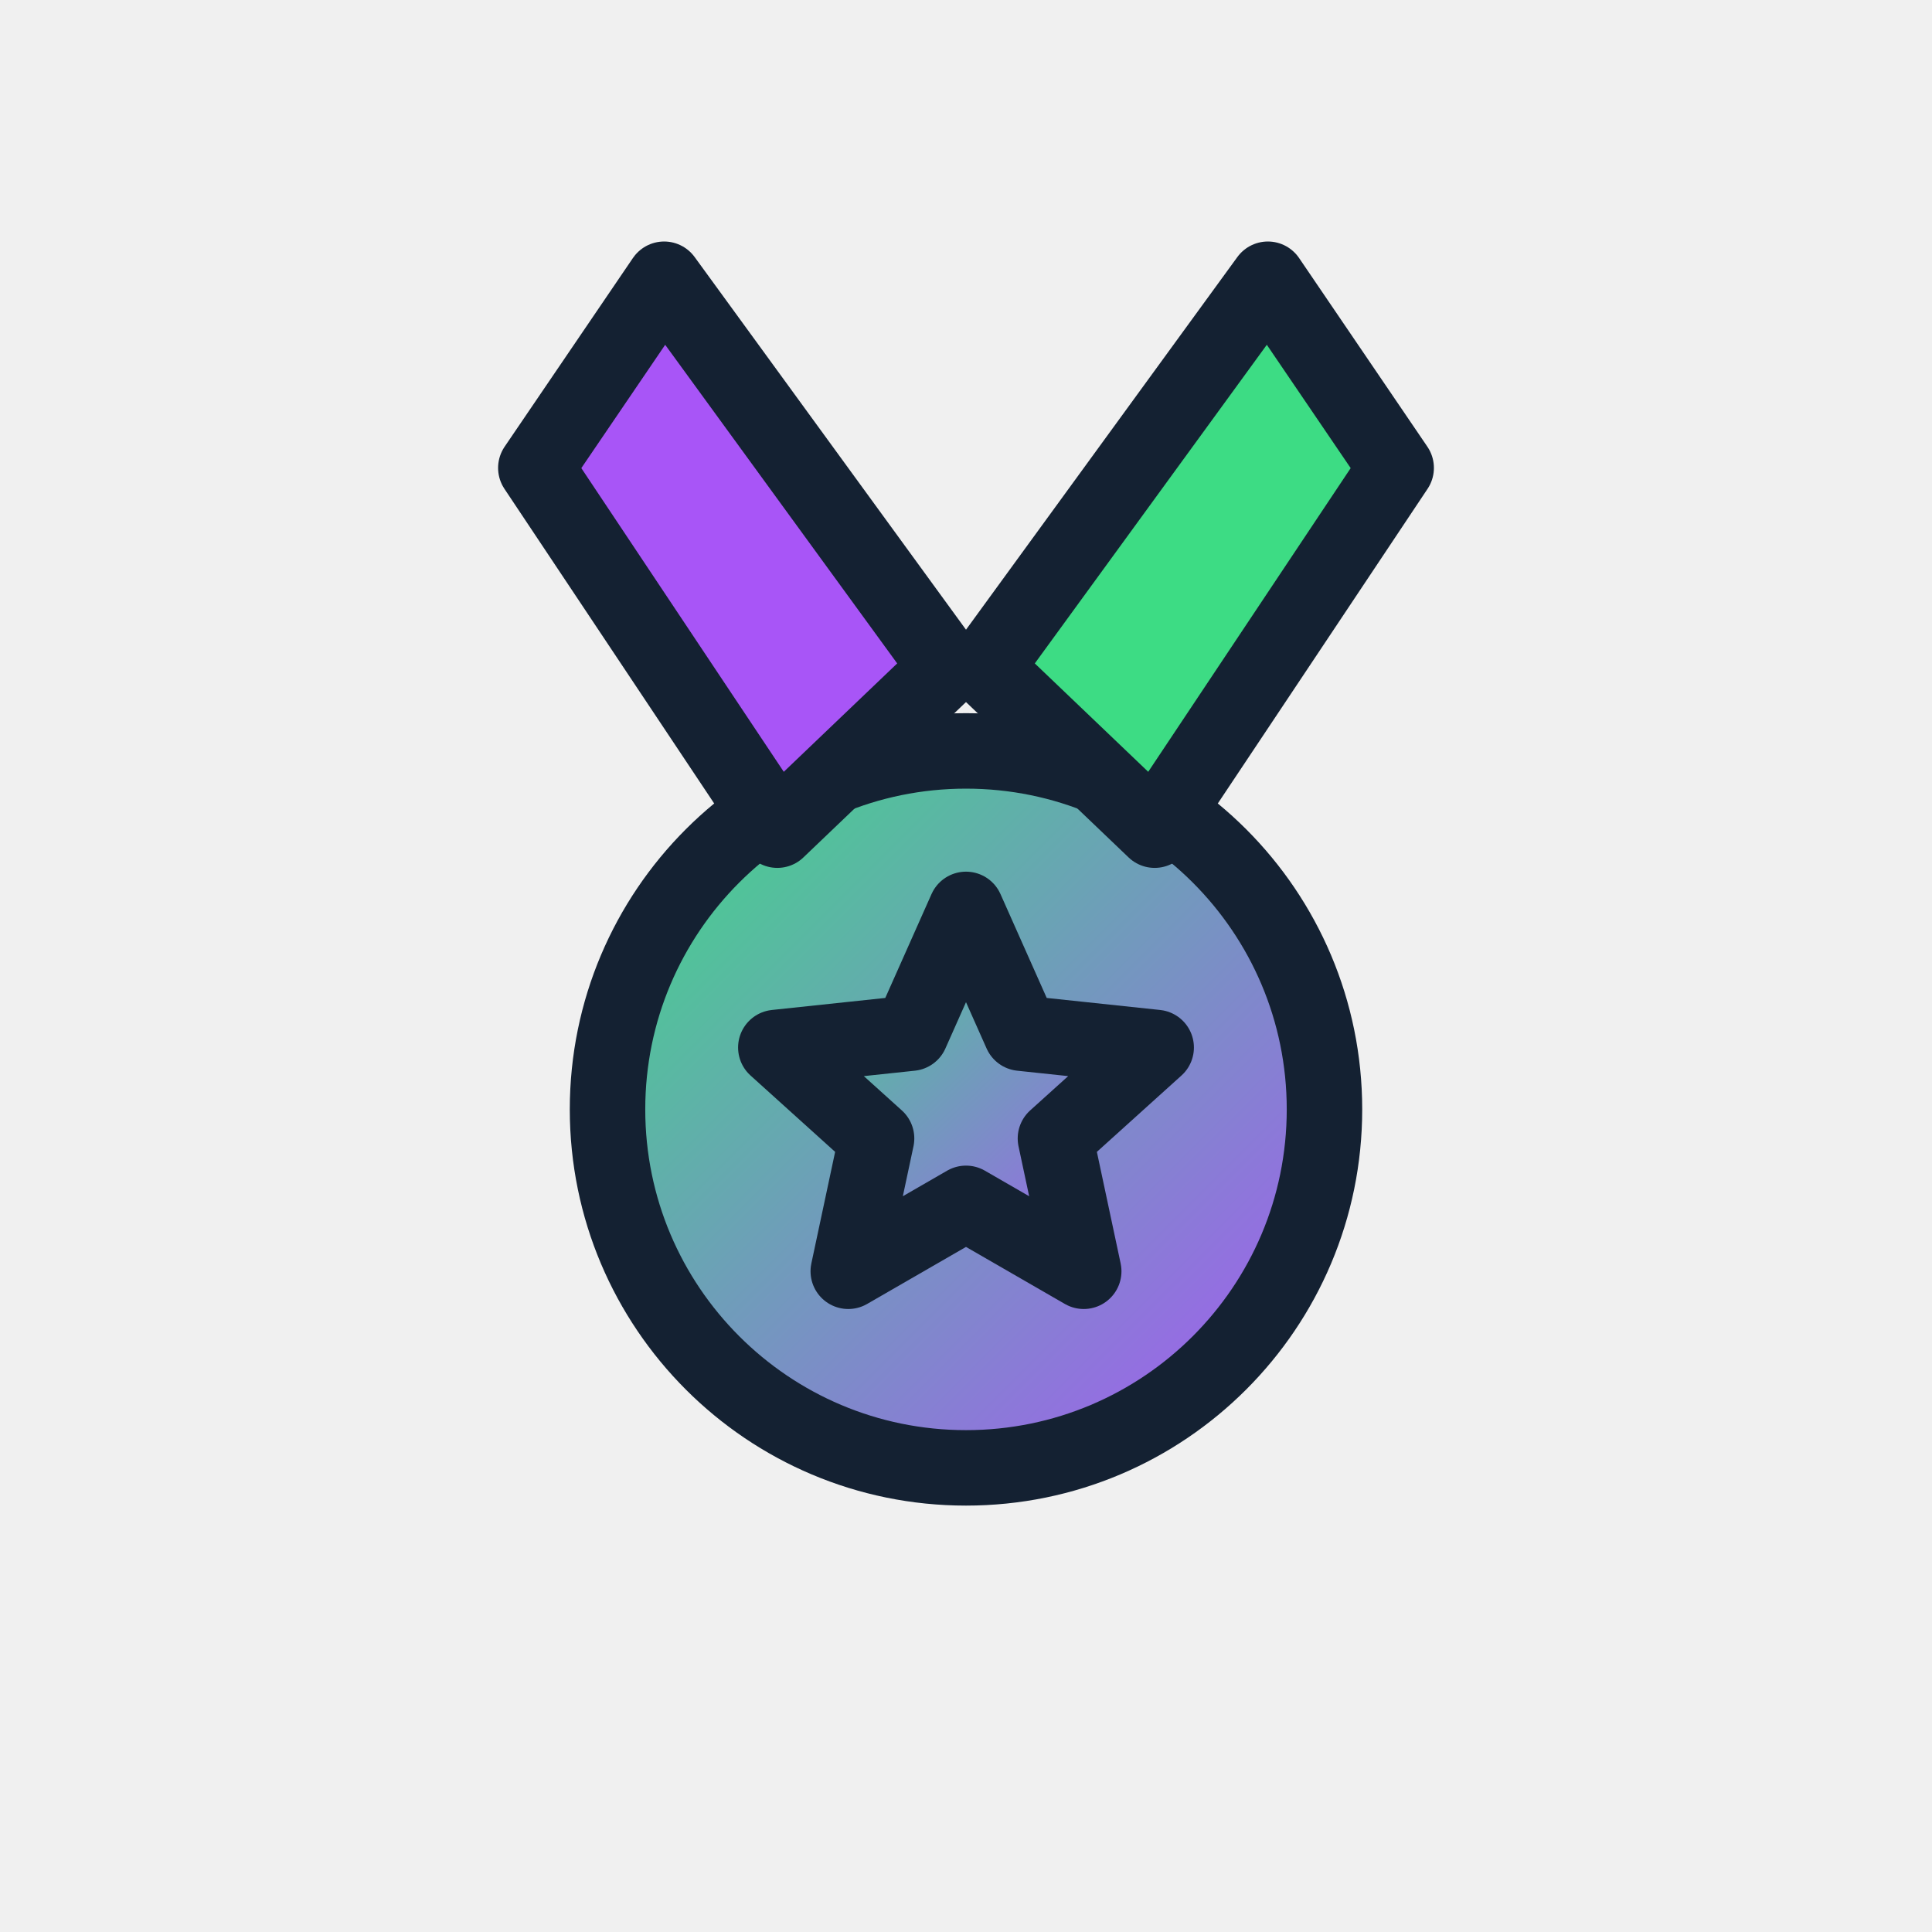
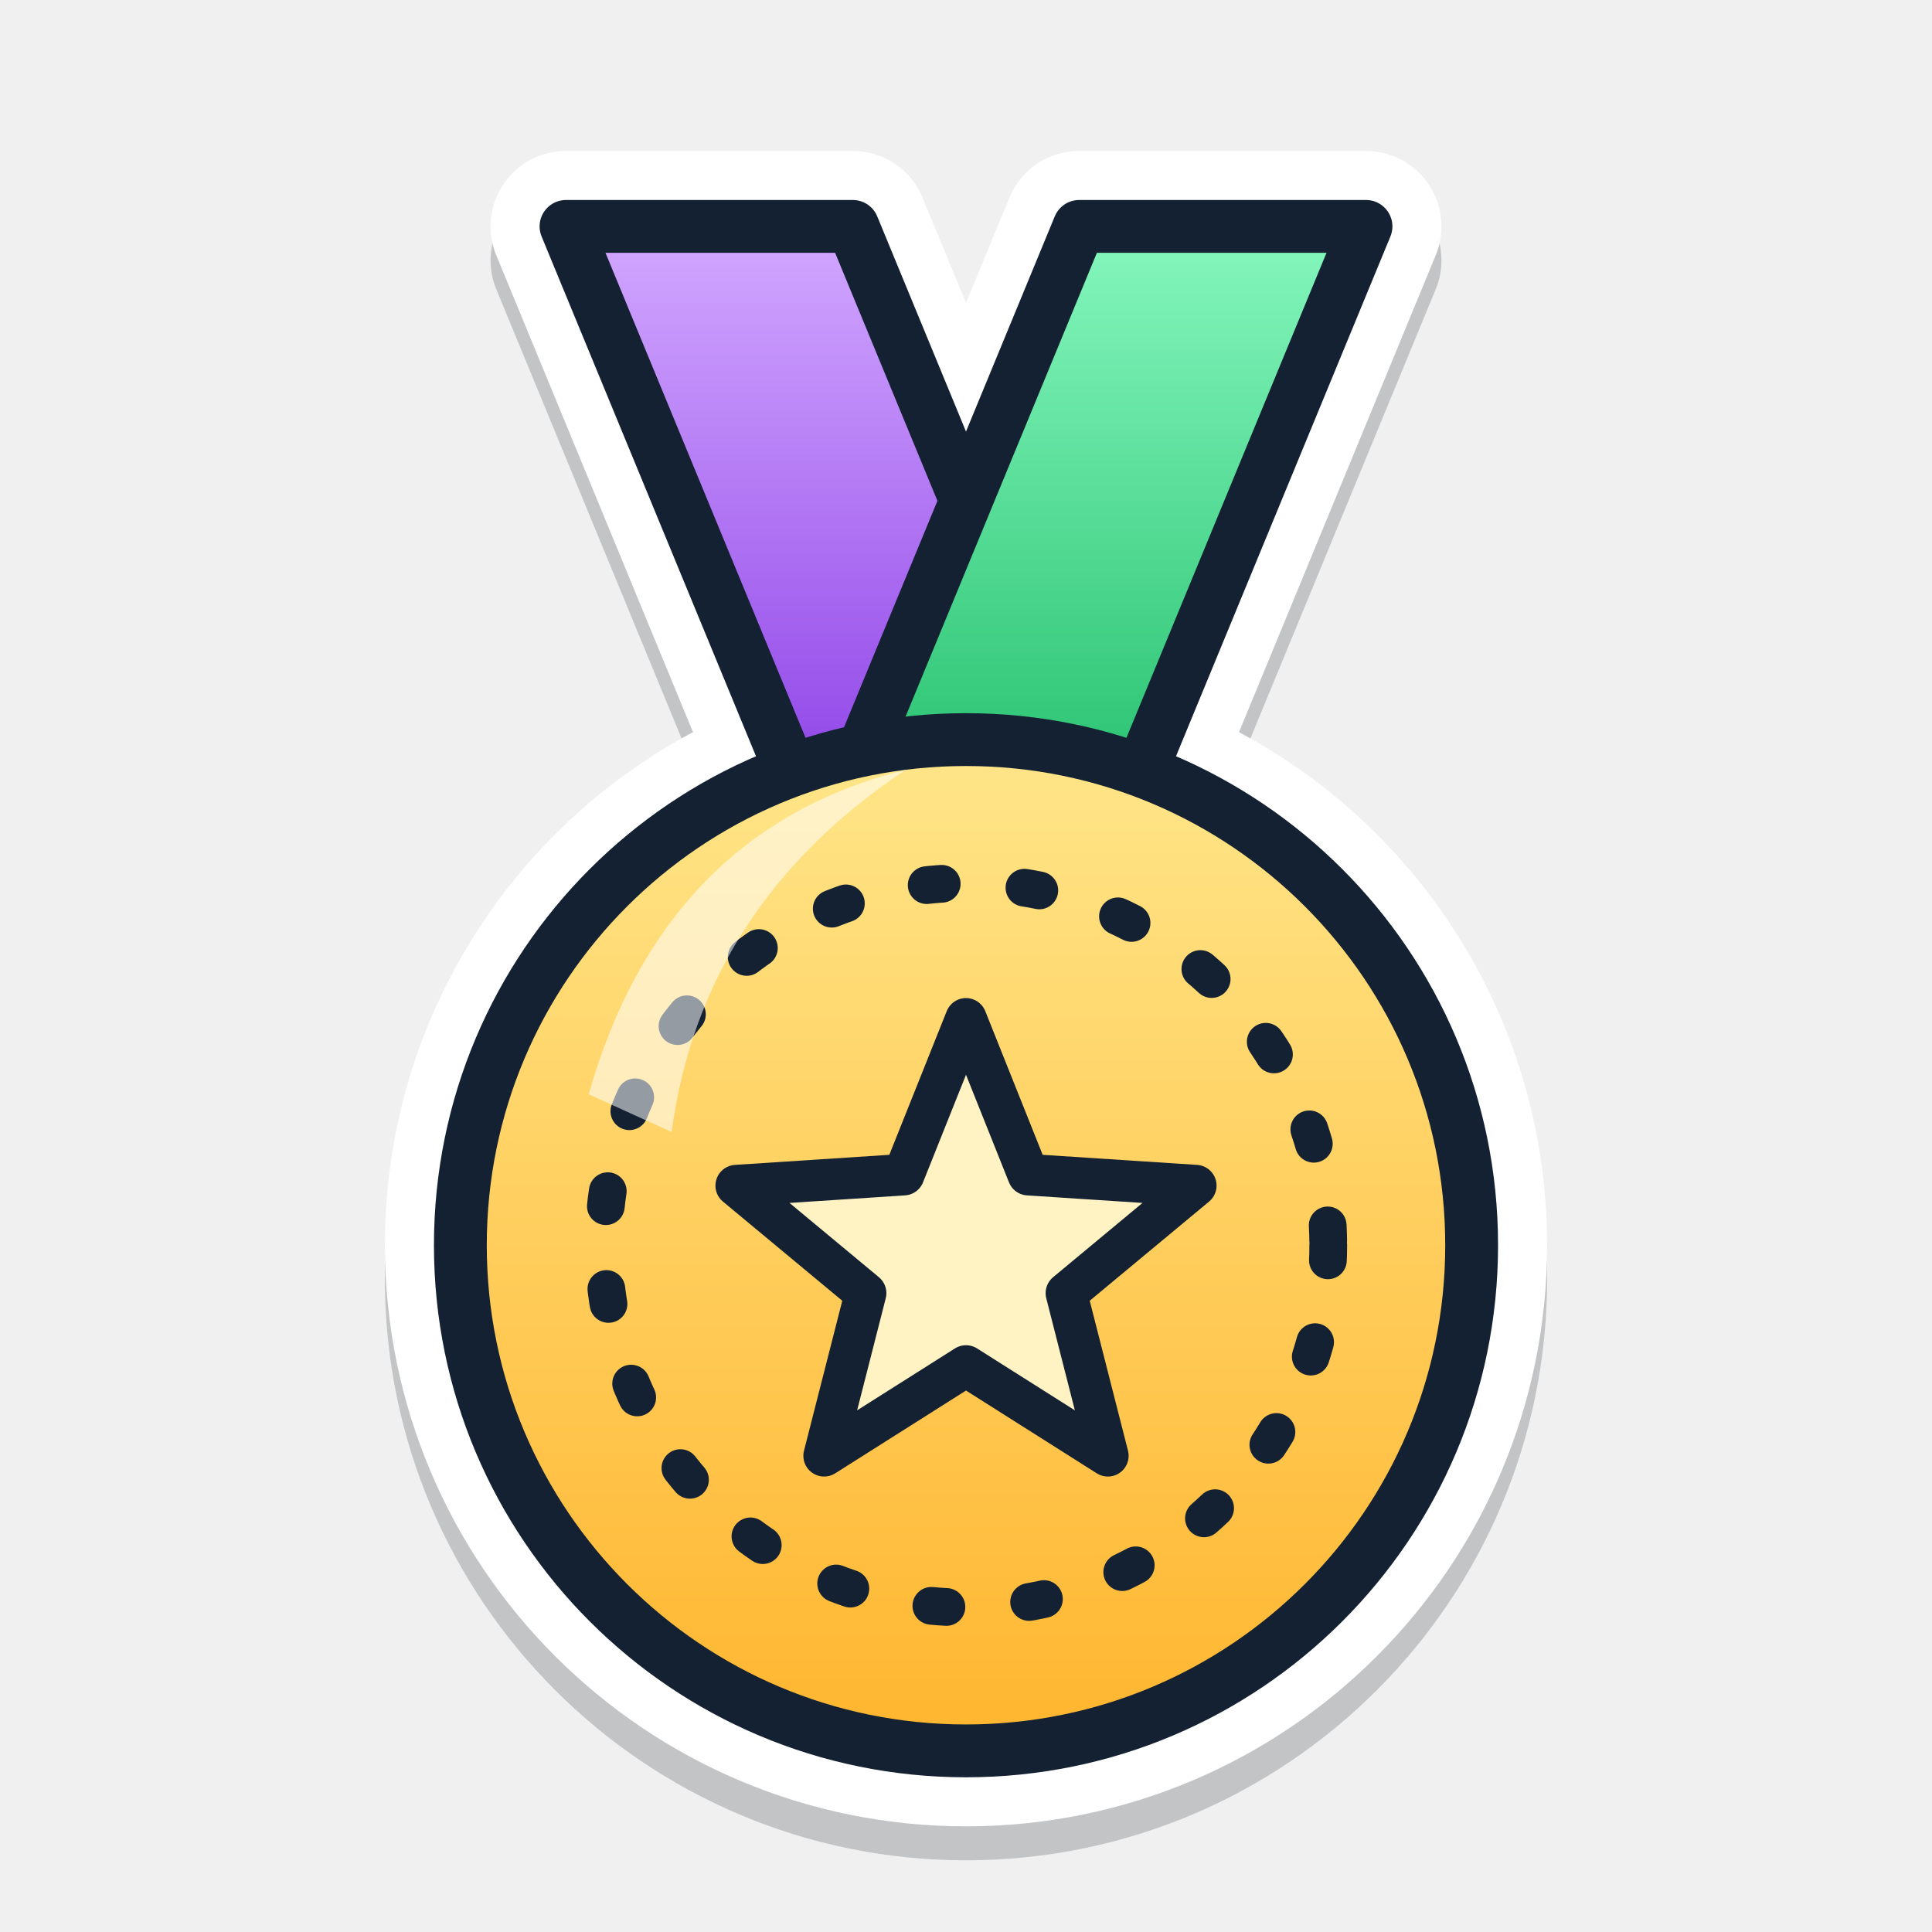
- <svg xmlns="http://www.w3.org/2000/svg" width="512" height="512" viewBox="0 0 512 512" role="img" aria-label="Medaille">
+ <svg xmlns="http://www.w3.org/2000/svg" width="512" height="512" viewBox="0 0 512 512" role="img" aria-labelledby="nxs02-medaille-t">
  <defs>
-     <linearGradient id="spectrum" x1="0" x2="1" y1="0" y2="1">
-       <stop stop-color="#3DDC84" />
-       <stop offset="1" stop-color="#A855F7" />
+     <linearGradient id="nxs02-medaille-G" x1="0" y1="0" x2="0" y2="1">
+       <stop offset="0" stop-color="#86F7BE" />
+       <stop offset="1" stop-color="#22BE6B" />
+     </linearGradient>
+     <linearGradient id="spectrum" x1="0" y1="0" x2="0" y2="1">
+       <stop offset="0" stop-color="#D2A8FF" />
+       <stop offset="1" stop-color="#8B3DE6" />
+     </linearGradient>
+     <linearGradient id="nxs02-medaille-Y" x1="0" y1="0" x2="0" y2="1">
+       <stop offset="0" stop-color="#FFE68A" />
+       <stop offset="1" stop-color="#FFB52E" />
    </linearGradient>
  </defs>
+   <g transform="translate(0 9)" opacity=".2" stroke-linecap="round" stroke-linejoin="round">
+     <path d="M150 60 H226 L292 220 H216Z" fill="#0B1220" stroke="#0B1220" style="stroke-width:40" />
+     <path d="M362 60 H286 L220 220 H296Z" fill="#0B1220" stroke="#0B1220" style="stroke-width:40" />
+     <circle cx="256" cy="330" r="134" fill="#0B1220" stroke="#0B1220" style="stroke-width:40" />
+   </g>
  <g stroke-linecap="round" stroke-linejoin="round">
-     <circle cx="256" cy="294" r="95" fill="url(#spectrum)" stroke="#142132" stroke-width="20" />
-     <polygon points="256.0,241.0 270.6,273.8 306.4,277.6 279.7,301.7 287.2,336.9 256.0,318.9 224.8,336.9 232.3,301.7 205.6,277.6 241.4,273.8" fill="url(#spectrum)" stroke="#142132" stroke-width="20" />
-     <polygon points="176,74 251,177 206,220 142,124" fill="#A855F7" stroke="#142132" stroke-width="20" />
-     <polygon points="336,74 261,177 306,220 370,124" fill="#3DDC84" stroke="#142132" stroke-width="20" />
+     <path d="M150 60 H226 L292 220 H216Z" fill="#FFFFFF" stroke="#FFFFFF" style="stroke-width:40" />
+     <path d="M362 60 H286 L220 220 H296Z" fill="#FFFFFF" stroke="#FFFFFF" style="stroke-width:40" />
+     <circle cx="256" cy="330" r="134" fill="#FFFFFF" stroke="#FFFFFF" style="stroke-width:40" />
+   </g>
+   <g stroke-linecap="round" stroke-linejoin="round">
+     <path d="M150 60 H226 L292 220 H216Z" fill="url(#spectrum)" stroke="#142132" stroke-width="14" />
+     <path d="M362 60 H286 L220 220 H296Z" fill="url(#nxs02-medaille-G)" stroke="#142132" stroke-width="14" />
+     <circle cx="256" cy="330" r="134" fill="url(#nxs02-medaille-Y)" stroke="#142132" stroke-width="14" />
+     <circle cx="256" cy="330" r="96" fill="none" stroke="#142132" stroke-width="10" stroke-dasharray="4 22" />
+     <path d="M256 270 L272.5 311.3 L316.9 314.2 L282.6 342.7 L293.6 385.8 L256 362 L218.4 385.8 L229.4 342.7 L195.1 314.2 L239.5 311.3Z" fill="#FFF3C4" stroke="#142132" stroke-width="11" />
+     <path d="M156 290 Q176 220 240 204 Q186 240 178 300Z" fill="#FFFFFF" opacity=".55" stroke="none" />
  </g>
</svg>
